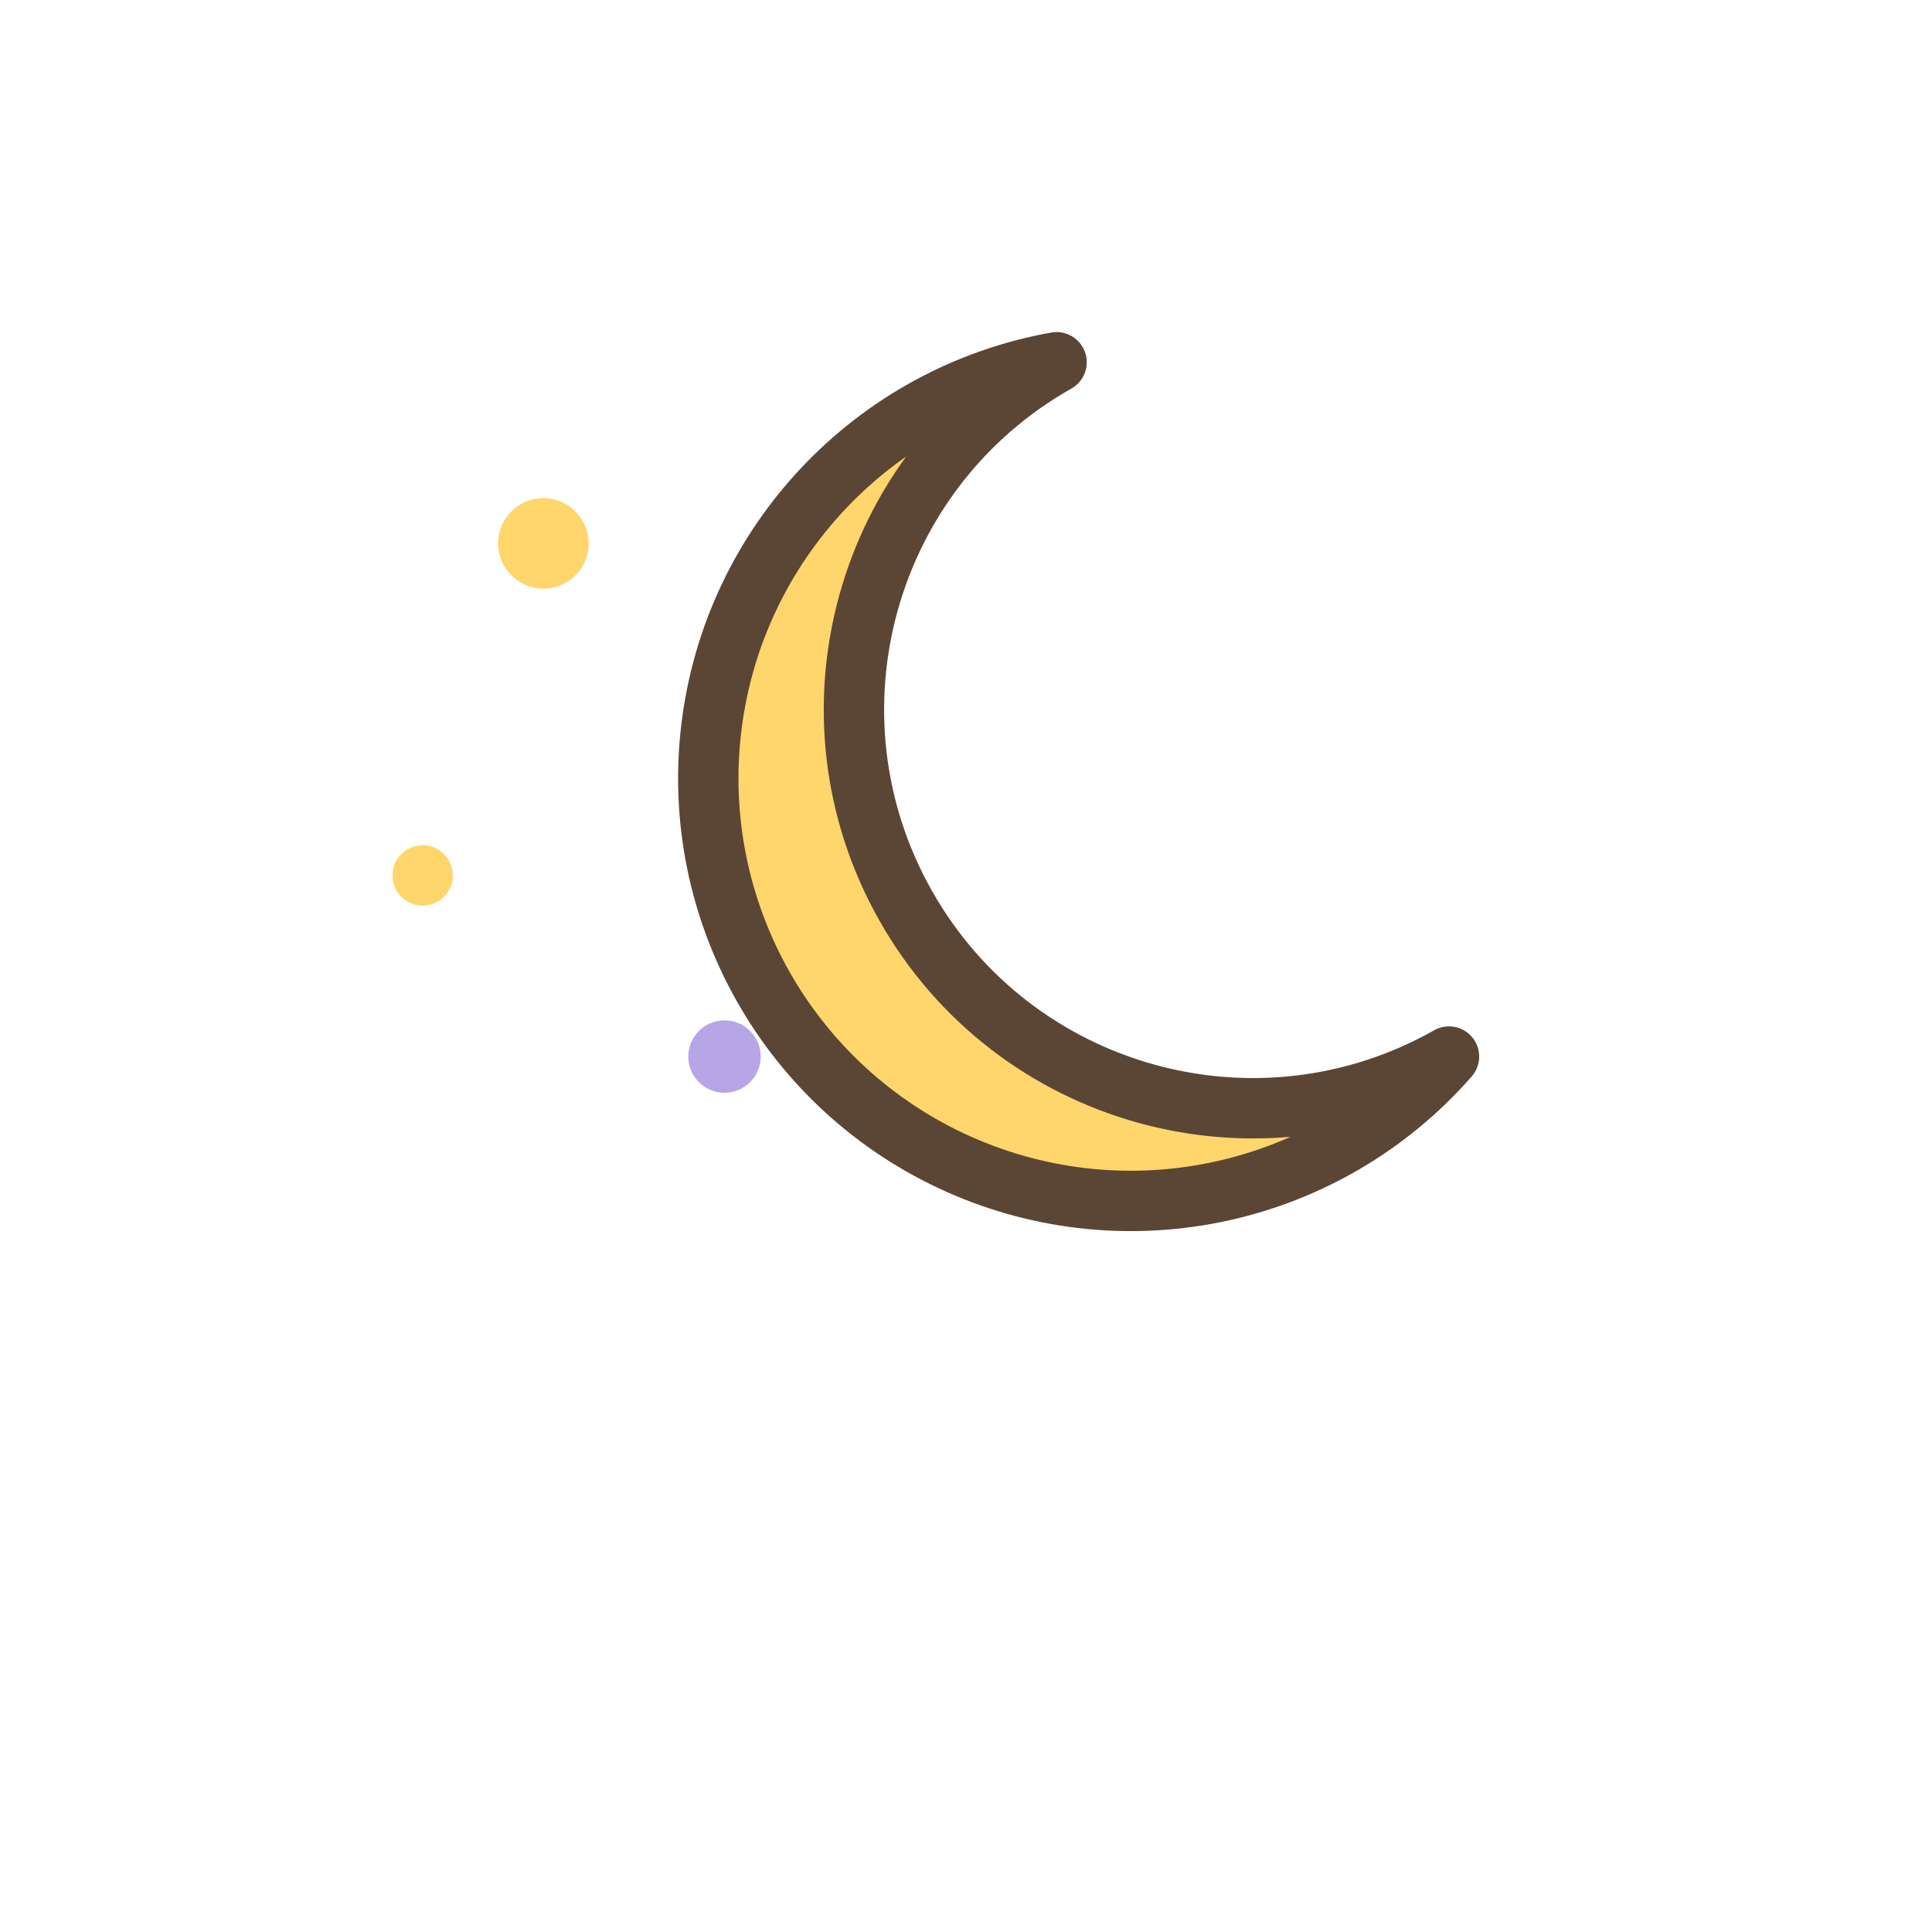
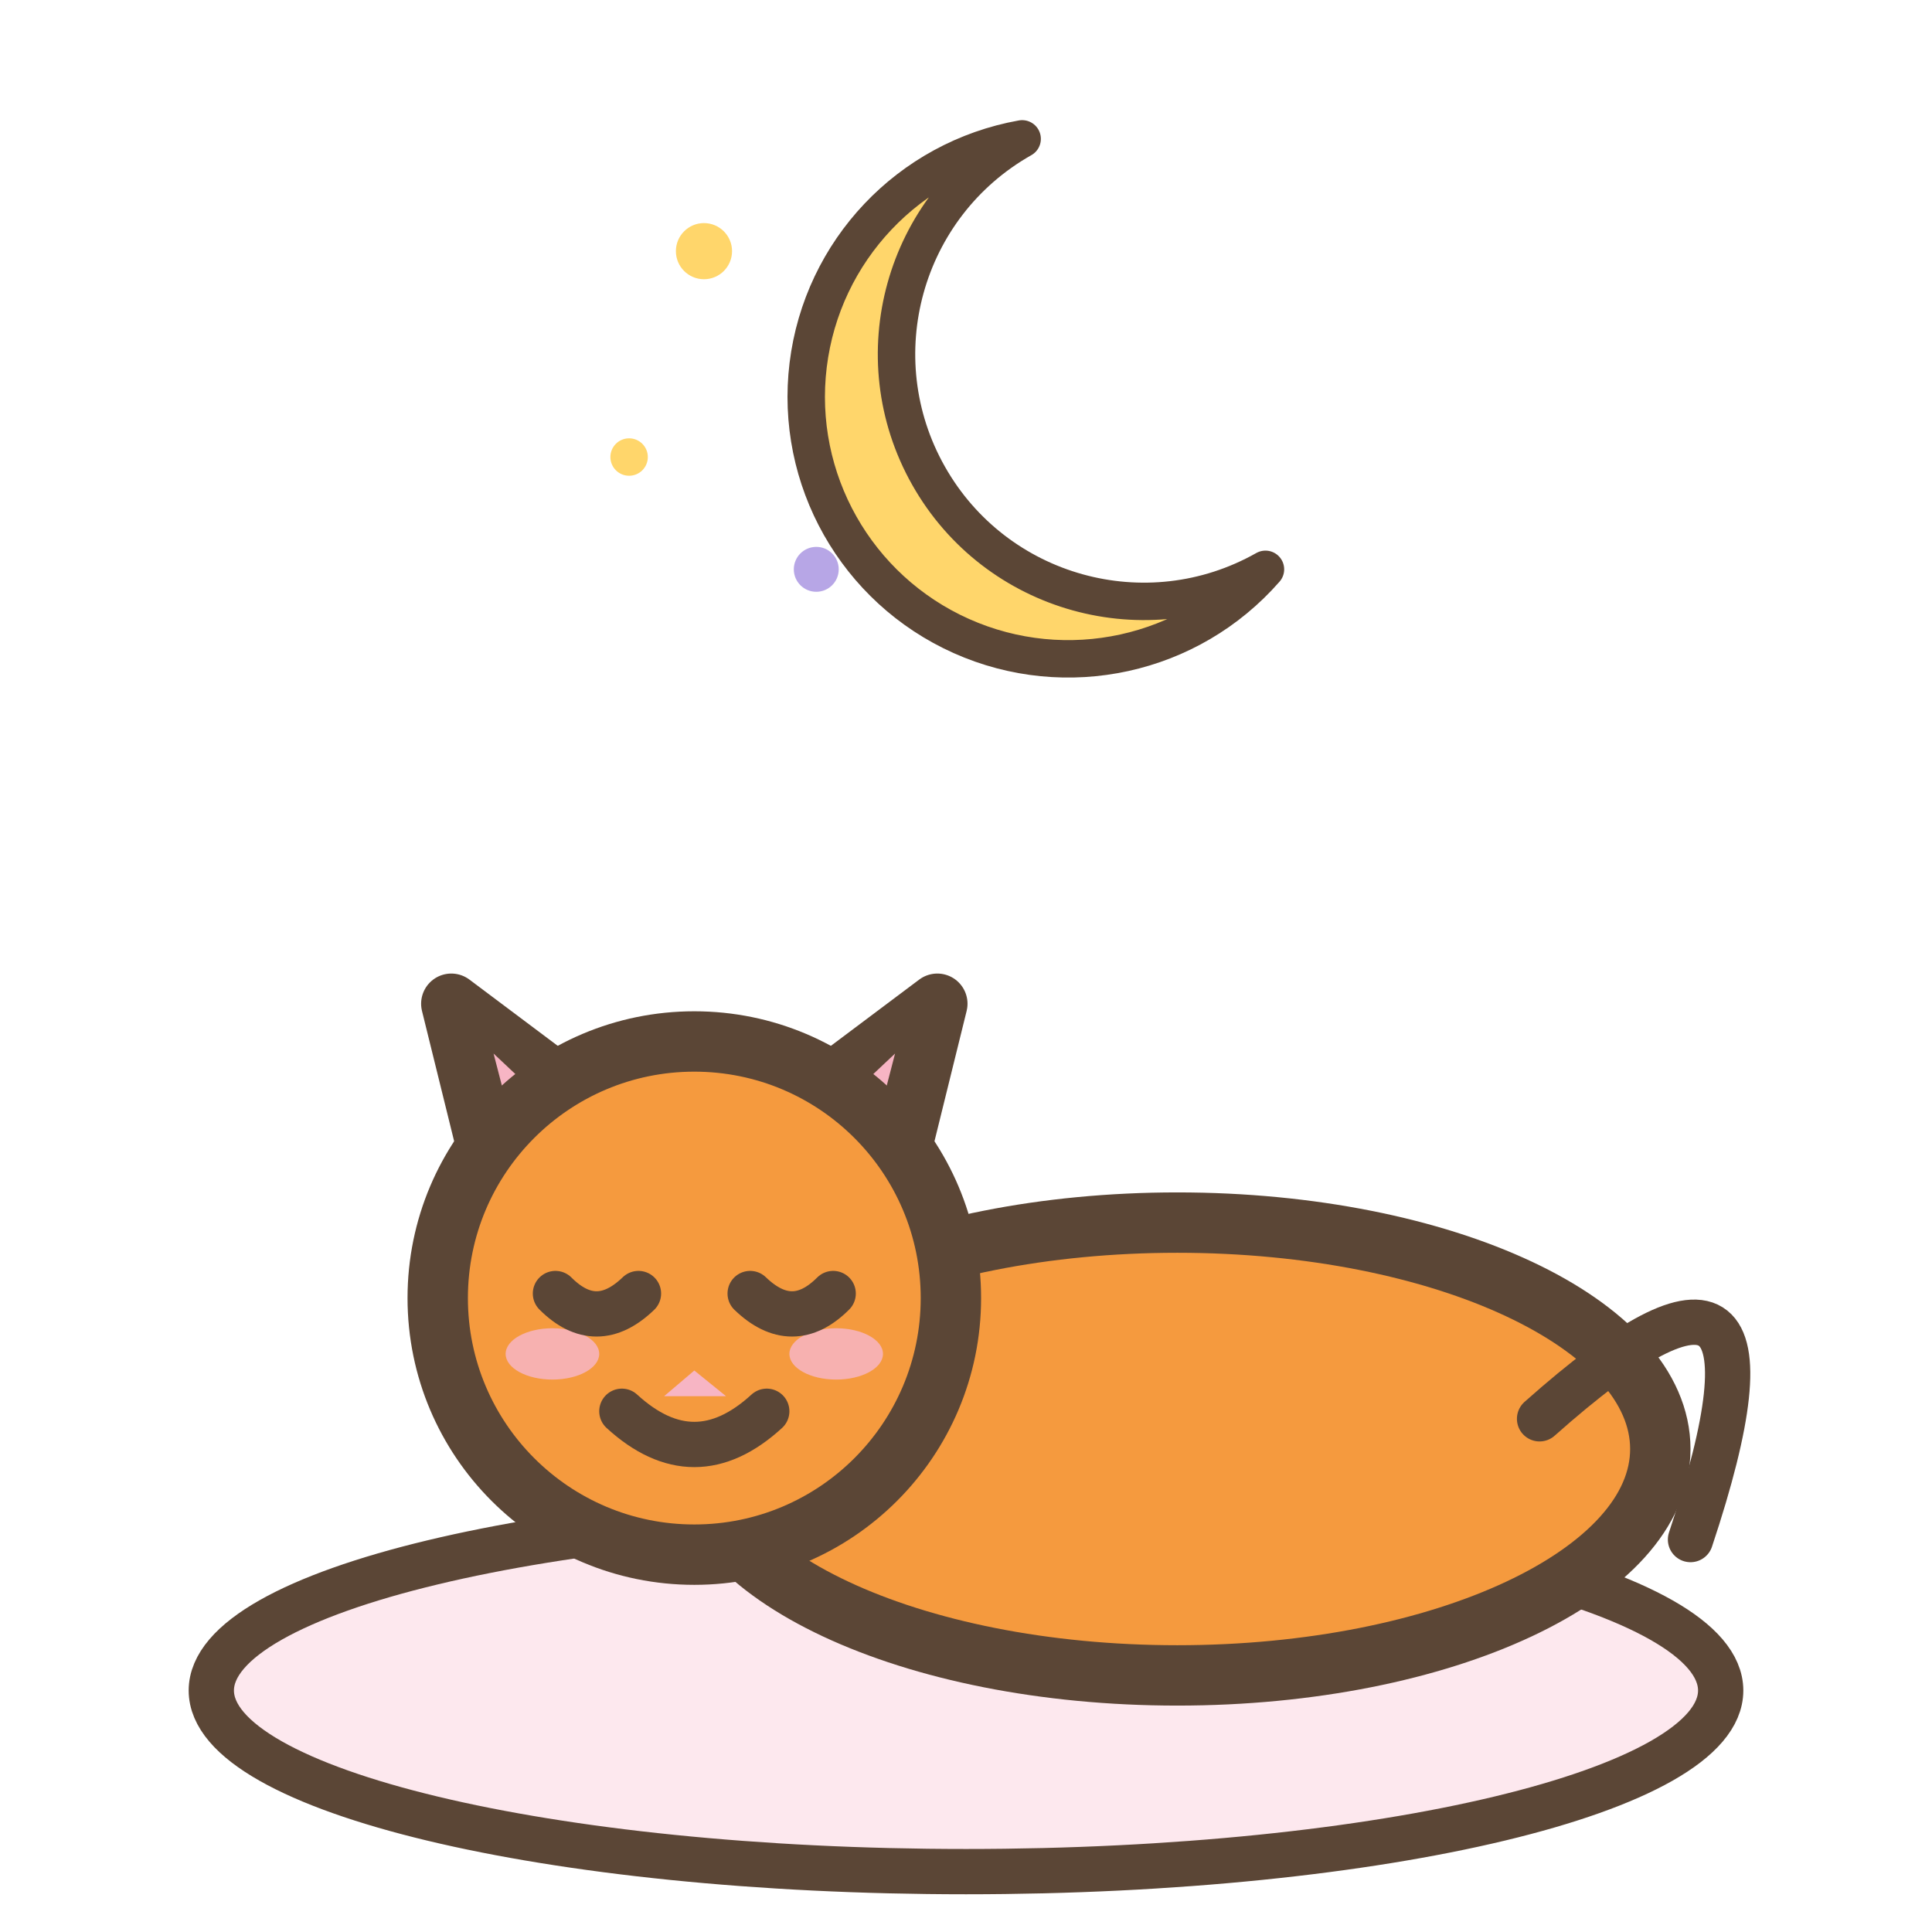
<svg xmlns="http://www.w3.org/2000/svg" viewBox="0 0 128 128" fill="none">
-   <path d="M70 24 A28 28 0 1 0 96 70 A22 22 0 1 1 70 24 Z" fill="#FFD66B" stroke="#5B4636" stroke-width="4" stroke-linecap="round" stroke-linejoin="round" />
-   <circle cx="36" cy="36" r="3" fill="#FFD66B" />
-   <circle cx="28" cy="58" r="2" fill="#FFD66B" />
-   <circle cx="48" cy="70" r="2.4" fill="#B7A6E6" />
+   <g transform="translate(64,34) scale(0.62) translate(-64,-64)">
+     <path d="M70 24 A28 28 0 1 0 96 70 A22 22 0 1 1 70 24 Z" fill="#FFD66B" stroke="#5B4636" stroke-width="4" stroke-linecap="round" stroke-linejoin="round" />
+     <circle cx="36" cy="36" r="3" fill="#FFD66B" />
+     <circle cx="28" cy="58" r="2" fill="#FFD66B" />
+     <circle cx="48" cy="70" r="2.4" fill="#B7A6E6" />
+   </g>
+   <ellipse cx="64" cy="112" rx="50" ry="12" fill="#FDE8EE" stroke="#5B4636" stroke-width="3" stroke-linecap="round" stroke-linejoin="round" />
+   <ellipse cx="78" cy="96" rx="32" ry="15" fill="#F59A3E" stroke="#5B4636" stroke-width="4" stroke-linecap="round" stroke-linejoin="round" />
+   <path d="M43.5 76.7 L29.9 66.5 L33.8 82.3 Z" fill="#F59A3E" stroke="#5B4636" stroke-width="4" stroke-linecap="round" stroke-linejoin="round" />
+   <path d="M41.2 77.8 L32.7 69.8 L35.5 80.6 Z" fill="#F7B5C4" />
+   <path d="M48.5 76.7 L62.1 66.5 L58.2 82.3 Z" fill="#F59A3E" stroke="#5B4636" stroke-width="4" stroke-linecap="round" stroke-linejoin="round" />
+   <path d="M50.8 77.8 L59.3 69.8 L56.5 80.6 Z" fill="#F7B5C4" />
+   <circle cx="46.0" cy="86.0" r="17.0" fill="#F59A3E" stroke="#5B4636" stroke-width="4" stroke-linecap="round" stroke-linejoin="round" />
+   <ellipse cx="36.6" cy="89.7" rx="3.1" ry="1.7" fill="#F7B5C4" opacity=".85" />
+   <ellipse cx="55.4" cy="89.7" rx="3.1" ry="1.7" fill="#F7B5C4" opacity=".85" />
+   <path d="M36.8 85.7 Q39.5 88.4 42.3 85.7" stroke="#5B4636" stroke-width="3" stroke-linecap="round" stroke-linejoin="round" />
+   <path d="M49.7 85.7 Q52.5 88.4 55.2 85.7" stroke="#5B4636" stroke-width="3" stroke-linecap="round" stroke-linejoin="round" />
+   <path d="M46.0 90.8 l-2.0 1.7 h4.1 Z" fill="#F7B5C4" />
+   <path d="M41.2 93.5 Q46.0 97.9 50.8 93.5" stroke="#5B4636" stroke-width="3" stroke-linecap="round" stroke-linejoin="round" />
+   <path d="M102 94 Q120 78 112 102" stroke="#5B4636" stroke-width="3" stroke-linecap="round" stroke-linejoin="round" fill="none" />
</svg>
